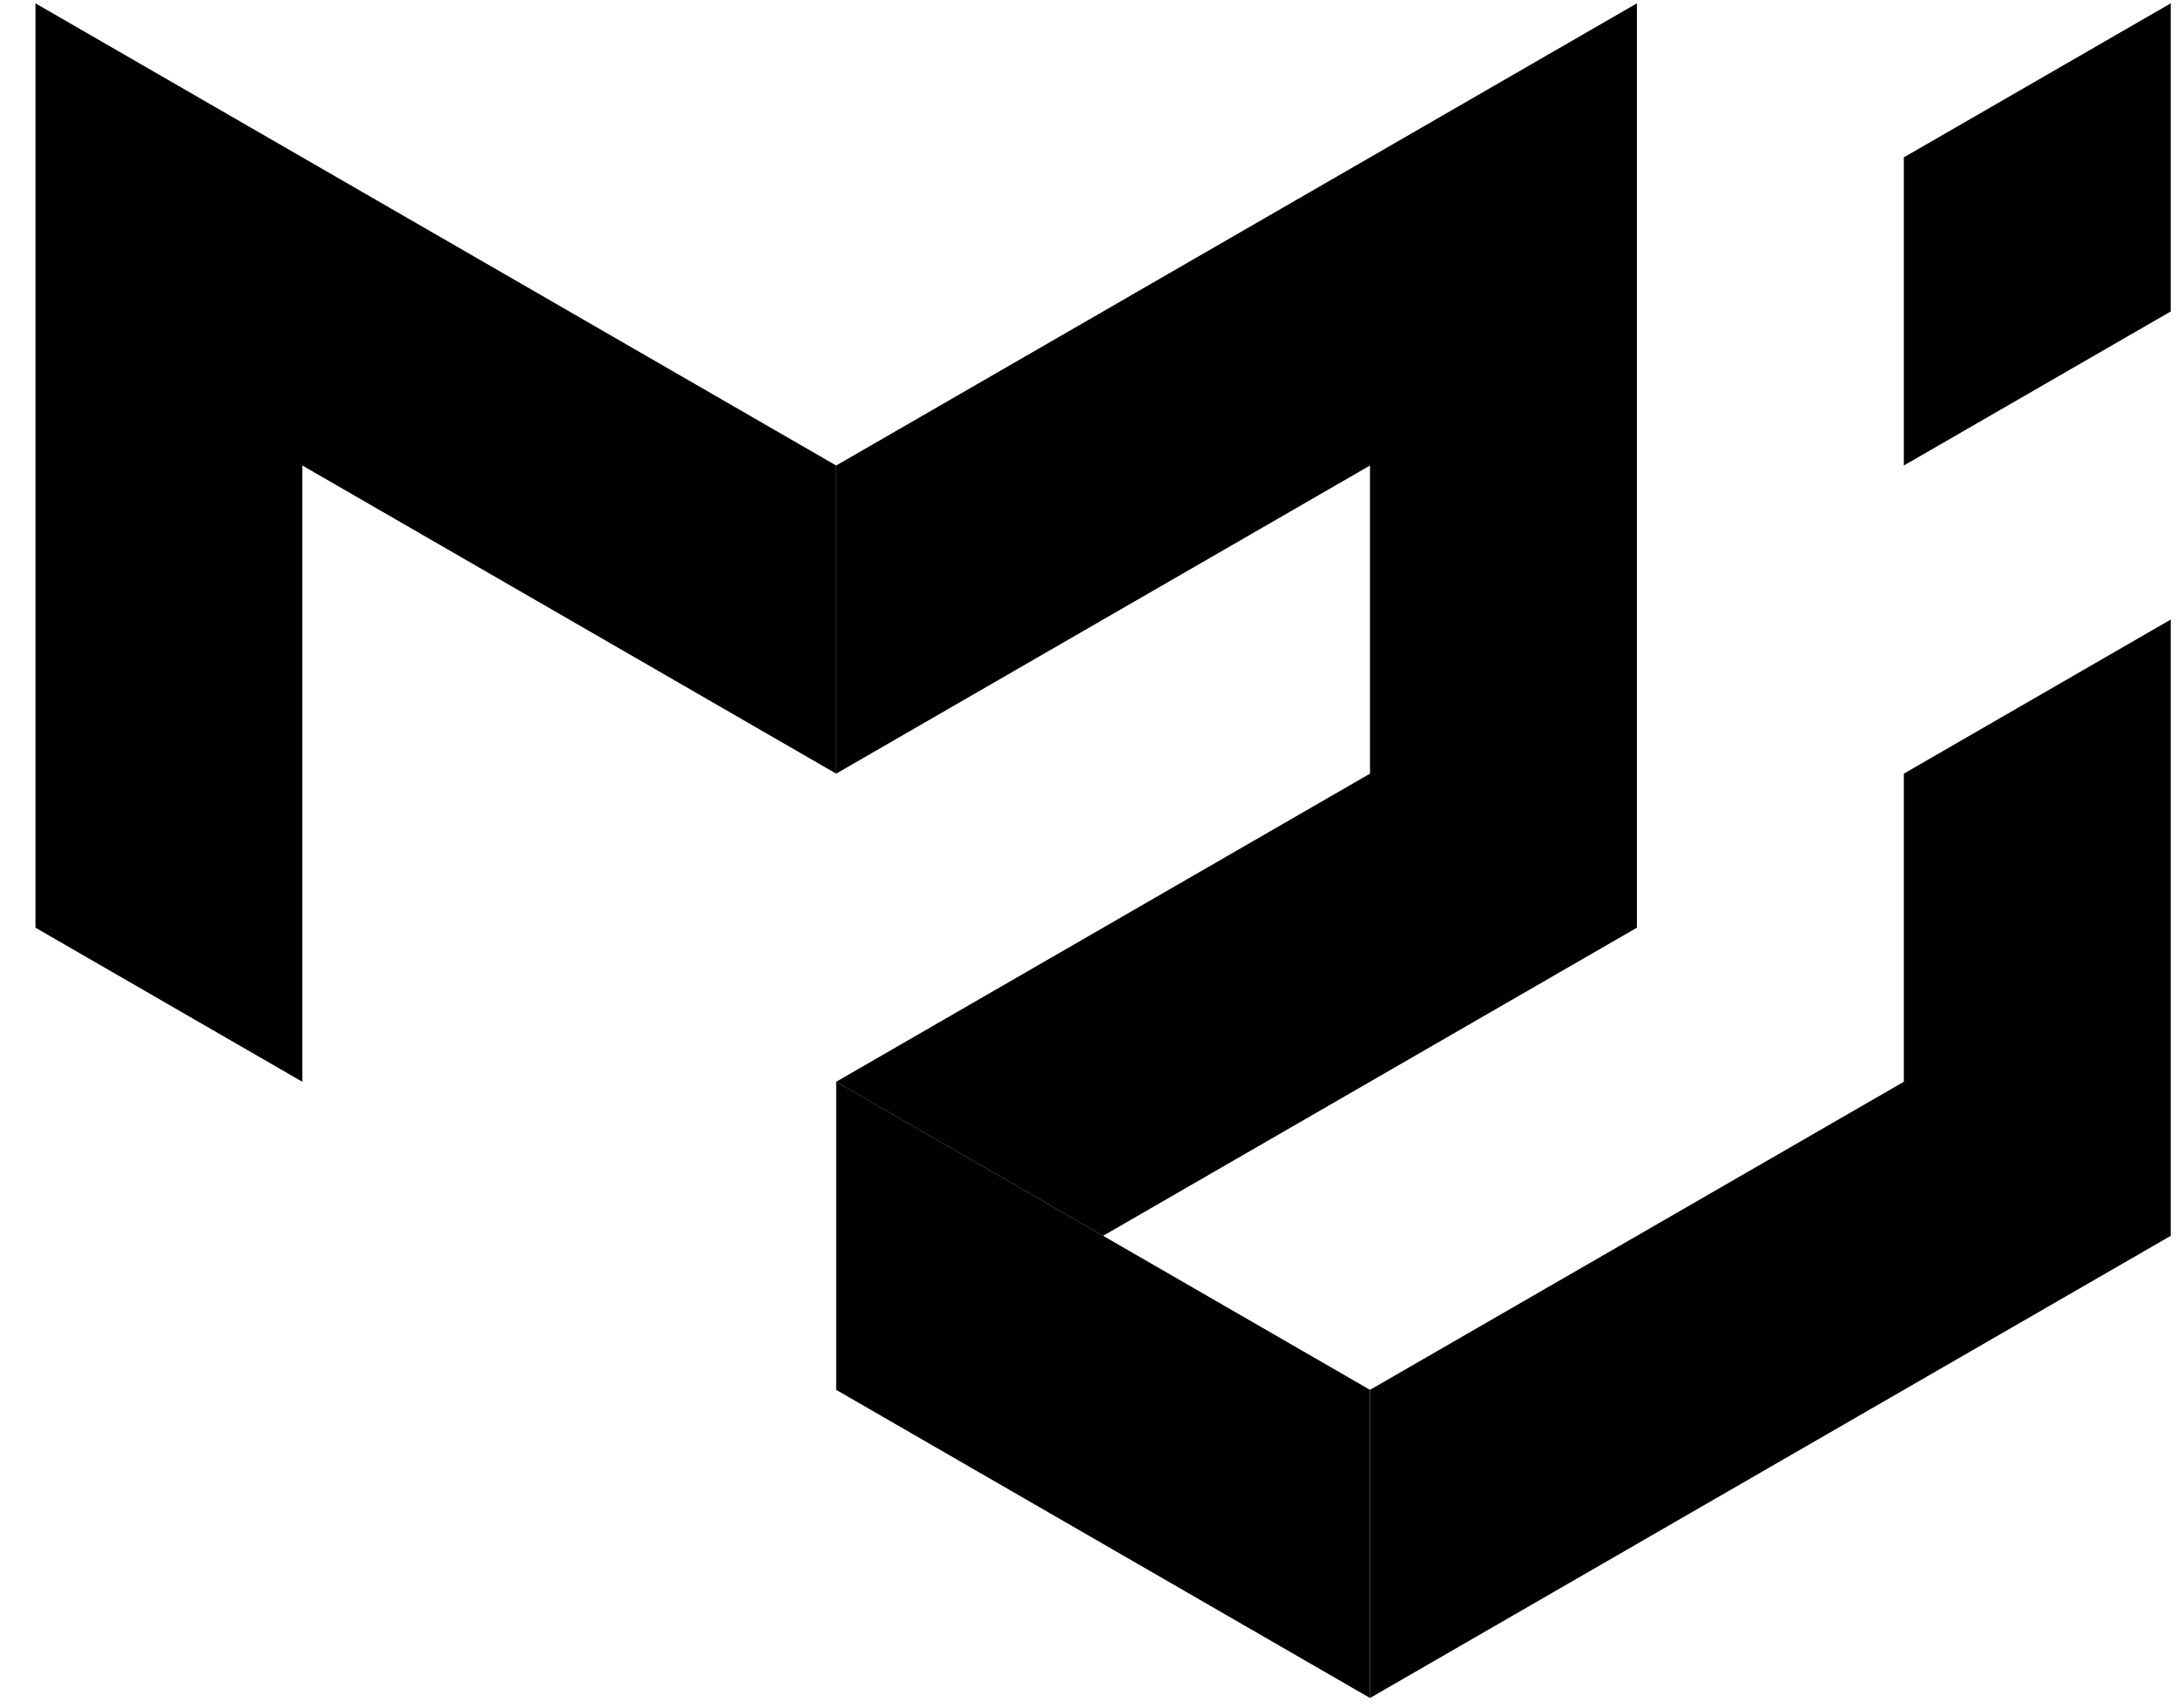
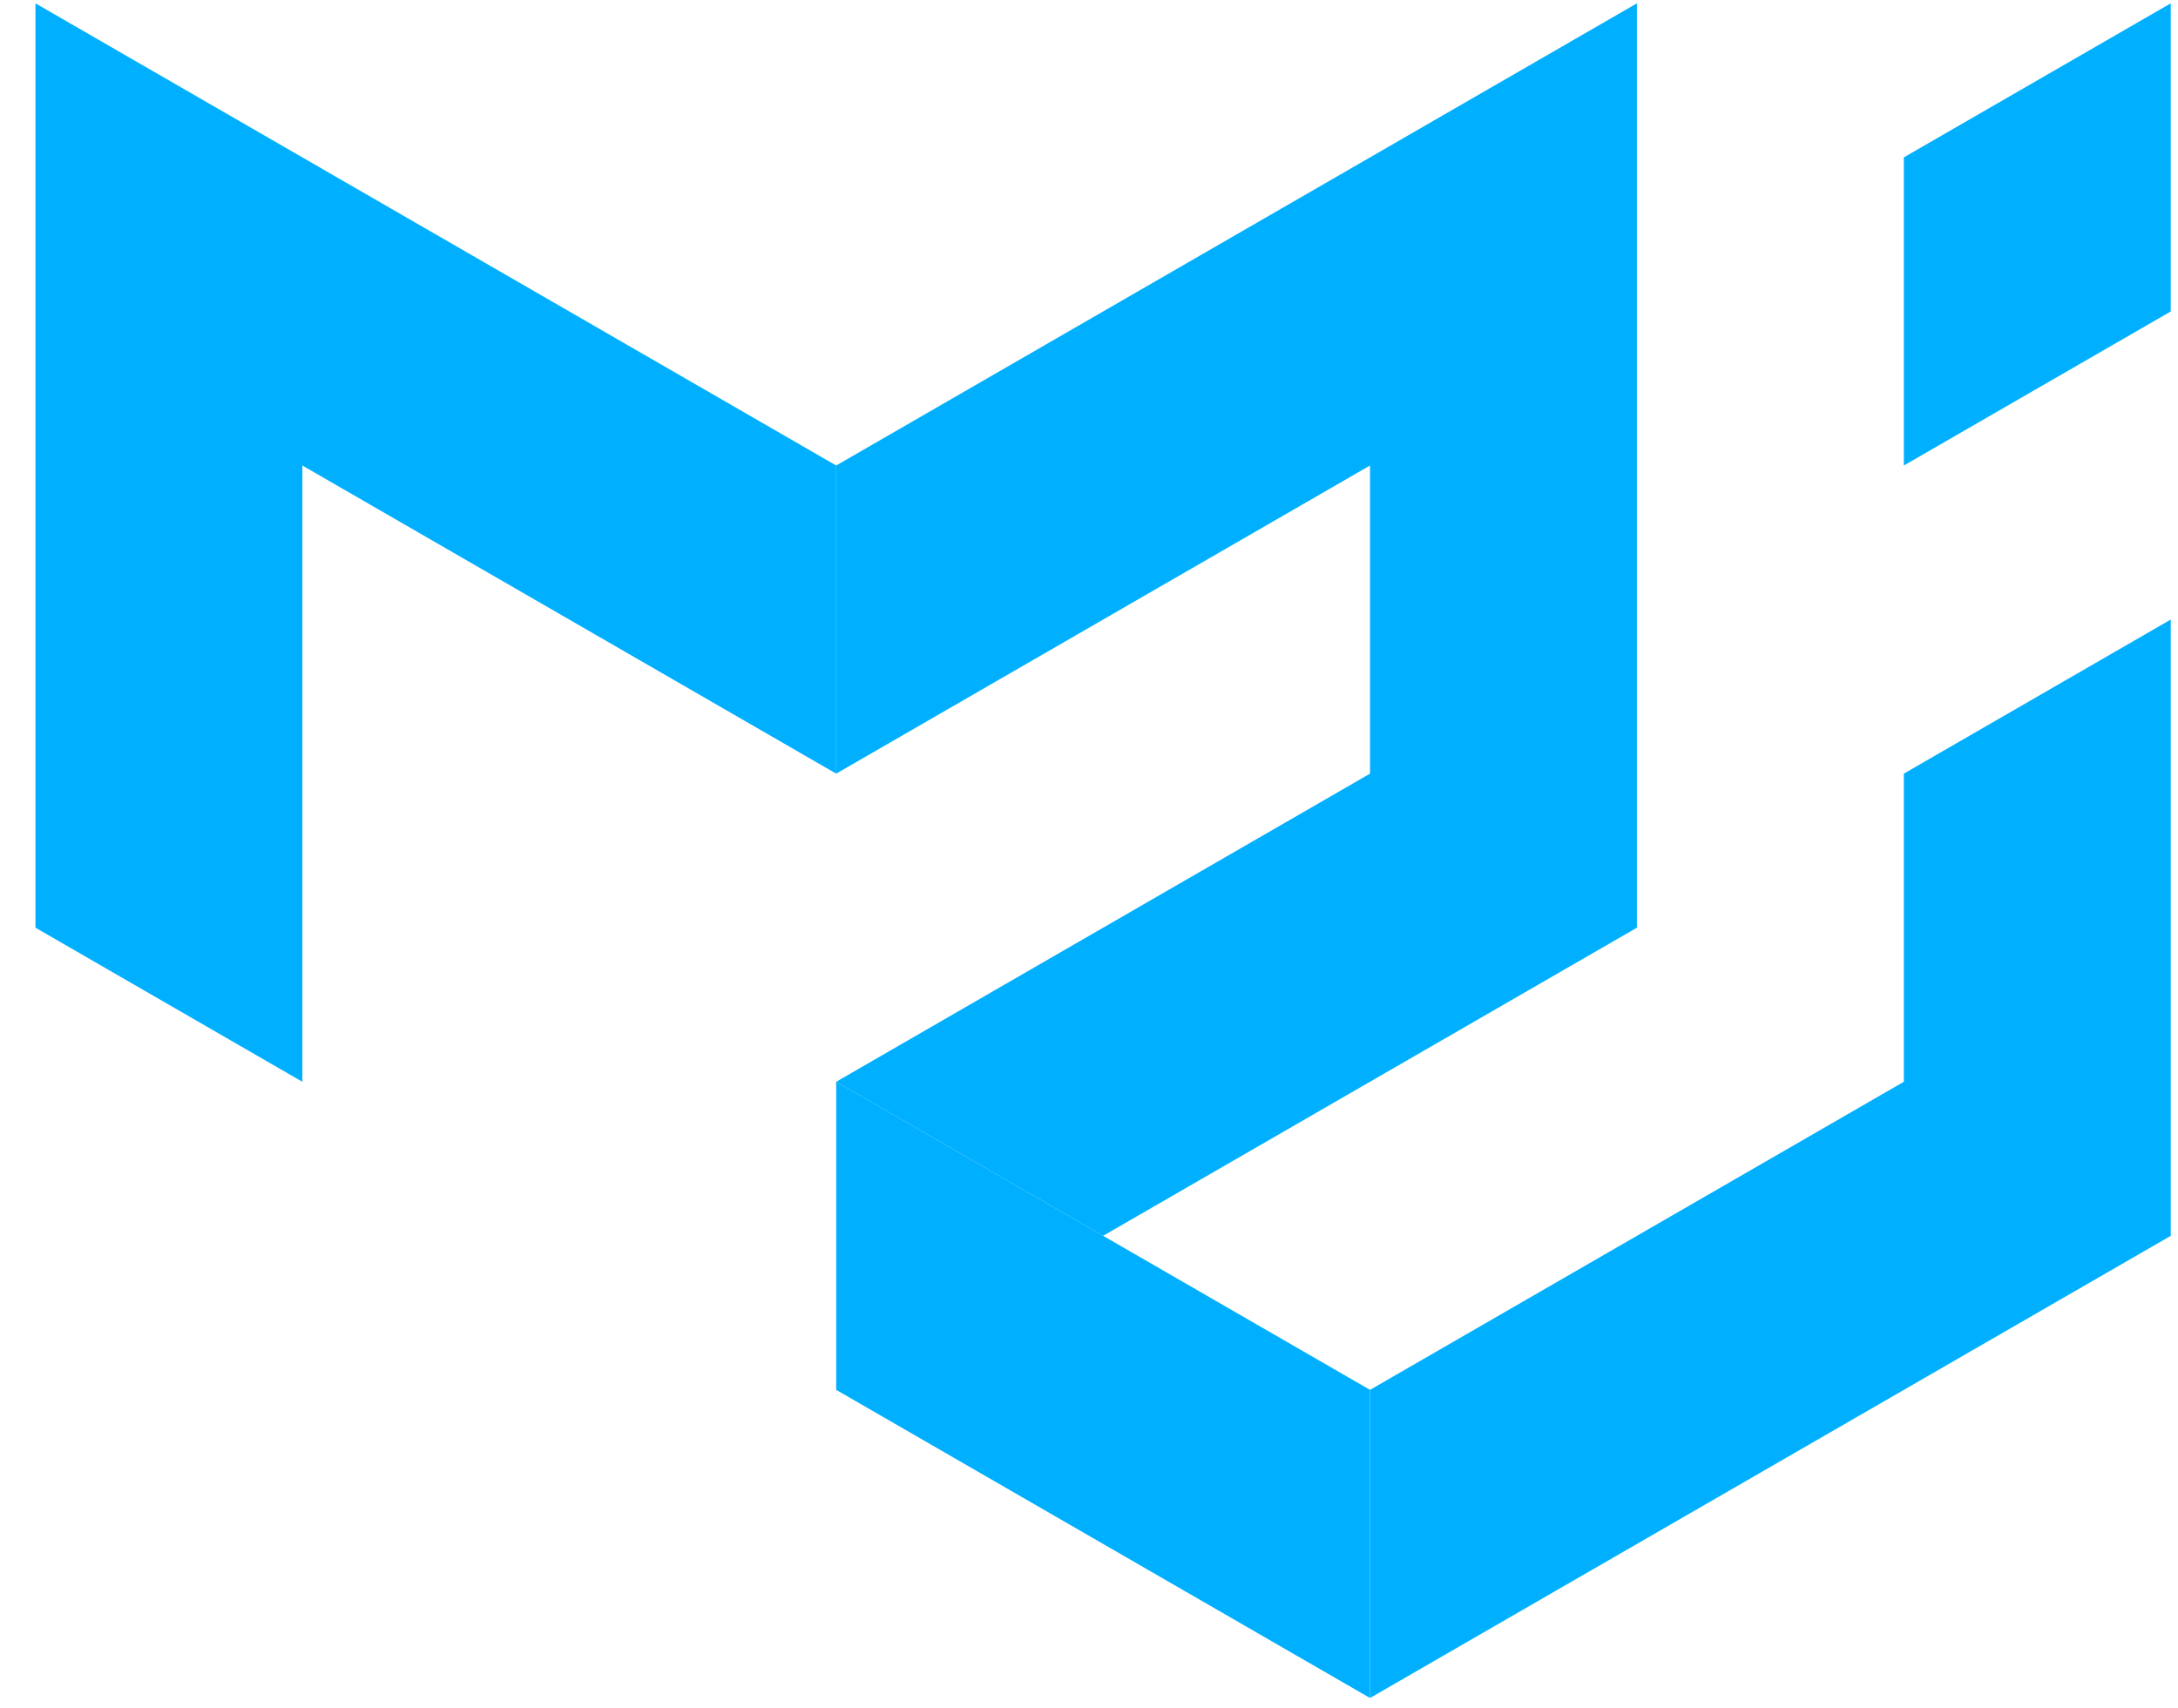
- <svg xmlns="http://www.w3.org/2000/svg" width="51" height="40" viewBox="0 0 51 40" fill="currentColor">
-   <path d="M0.83 21.728V0.078L19.58 10.903V18.12L7.08 10.903V25.337L0.83 21.728Z" fill="currentColor" />
-   <path d="M19.58 10.903L38.33 0.078V21.728L25.83 28.945L19.58 25.337L32.08 18.12V10.903L19.58 18.12V10.903Z" fill="currentColor" />
-   <path d="M19.58 25.336V32.553L32.08 39.77V32.553L19.58 25.336Z" fill="currentColor" />
-   <path d="M32.08 39.77L50.83 28.945V14.511L44.58 18.12V25.337L32.08 32.553V39.77ZM44.58 10.903V3.686L50.83 0.078V7.295L44.58 10.903Z" fill="currentColor" />
+ <svg xmlns="http://www.w3.org/2000/svg" width="51" height="40" viewBox="0 0 51 40" fill="#00B0FF">
+   <path d="M0.83 21.728V0.078L19.58 10.903V18.12L7.08 10.903V25.337L0.83 21.728Z" fill="#00B0FF" />
+   <path d="M19.58 10.903L38.33 0.078V21.728L25.83 28.945L19.58 25.337L32.08 18.12V10.903L19.58 18.12V10.903Z" fill="#00B0FF" />
+   <path d="M19.58 25.336V32.553L32.08 39.77V32.553L19.58 25.336Z" fill="#00B0FF" />
+   <path d="M32.08 39.77L50.83 28.945V14.511L44.58 18.12V25.337L32.08 32.553V39.77ZM44.58 10.903V3.686L50.83 0.078V7.295L44.58 10.903Z" fill="#00B0FF" />
</svg>
